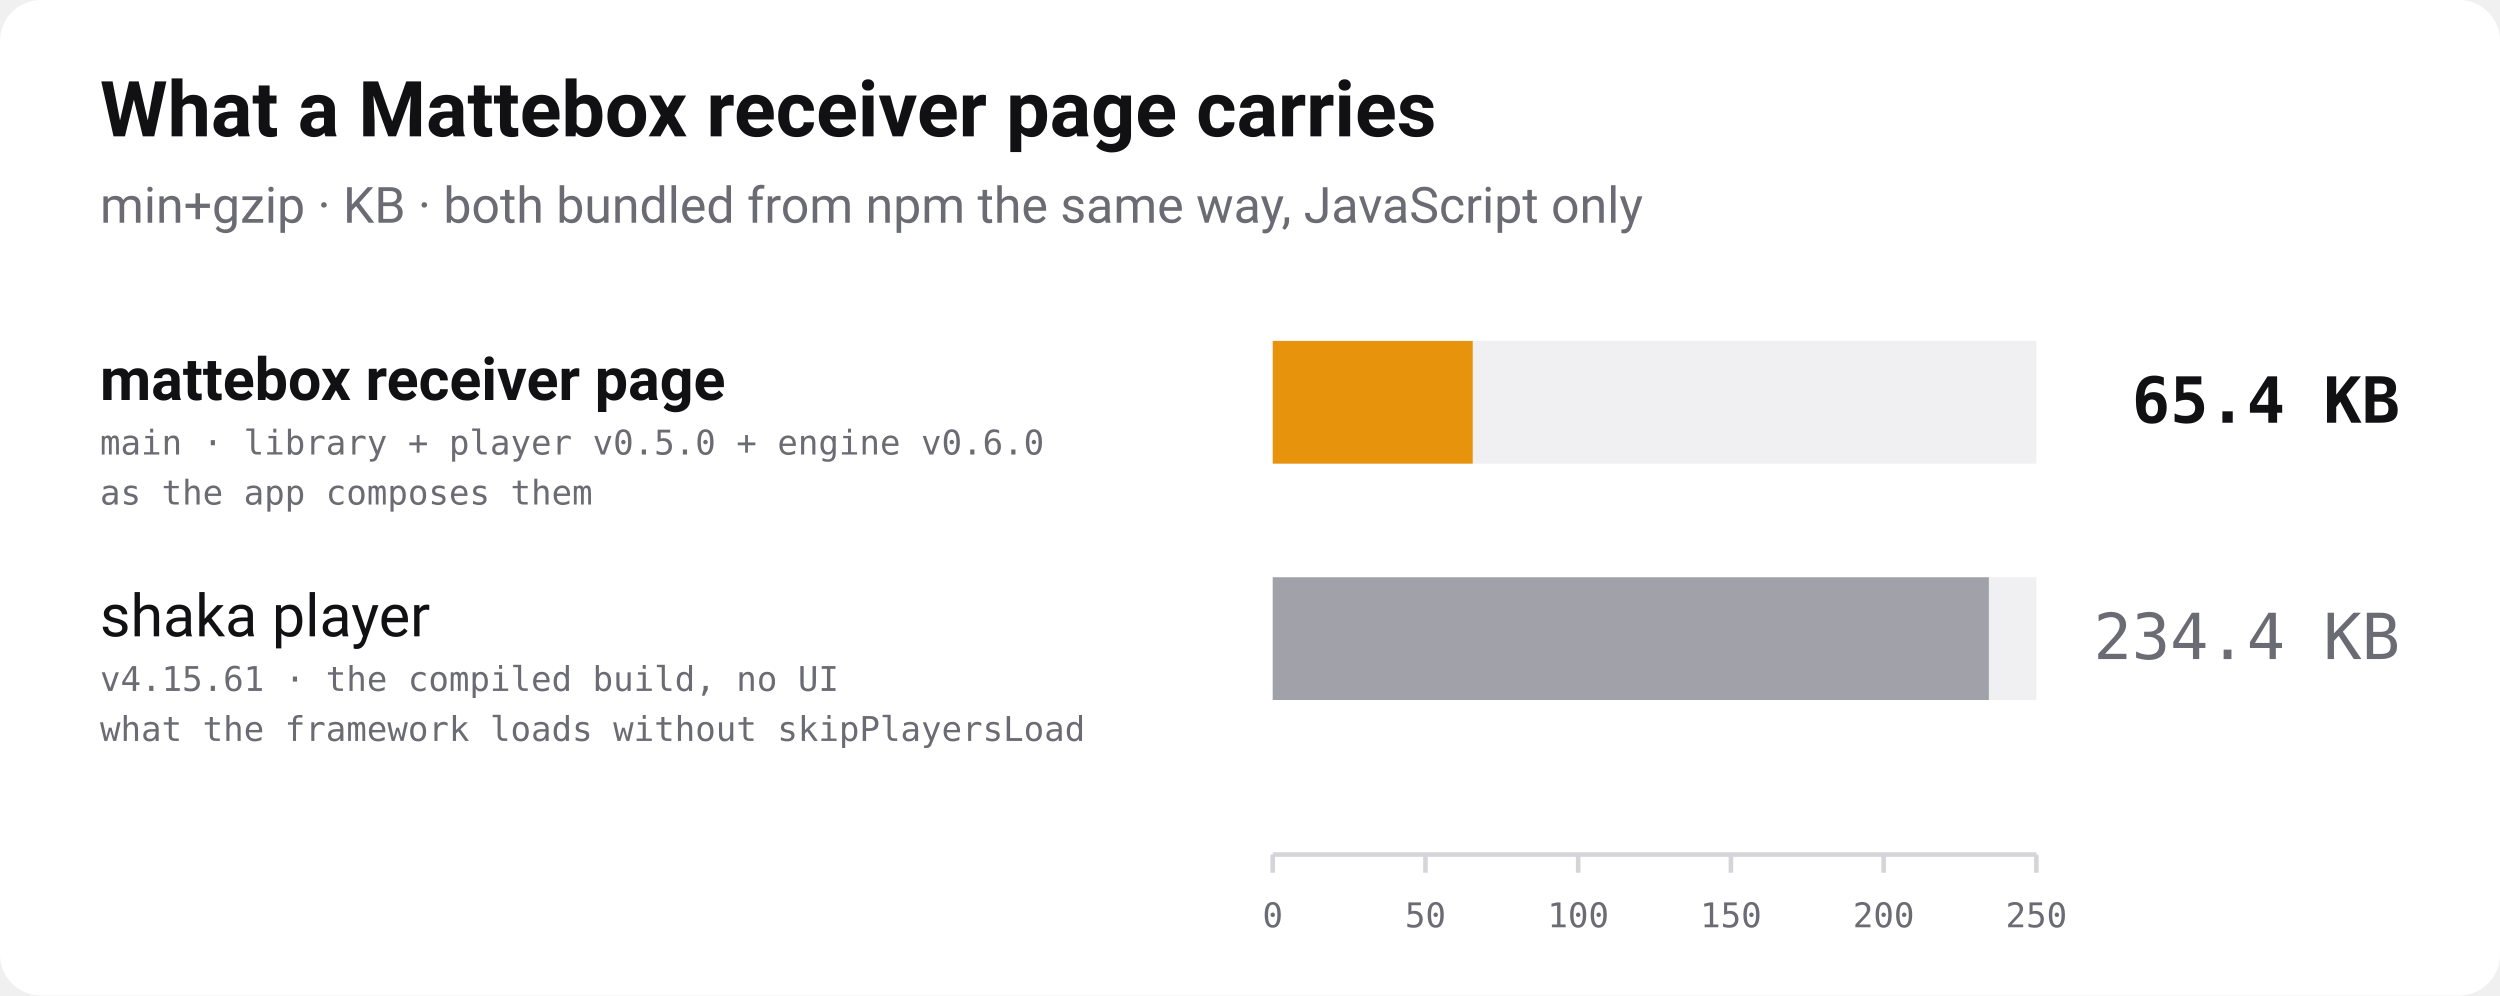
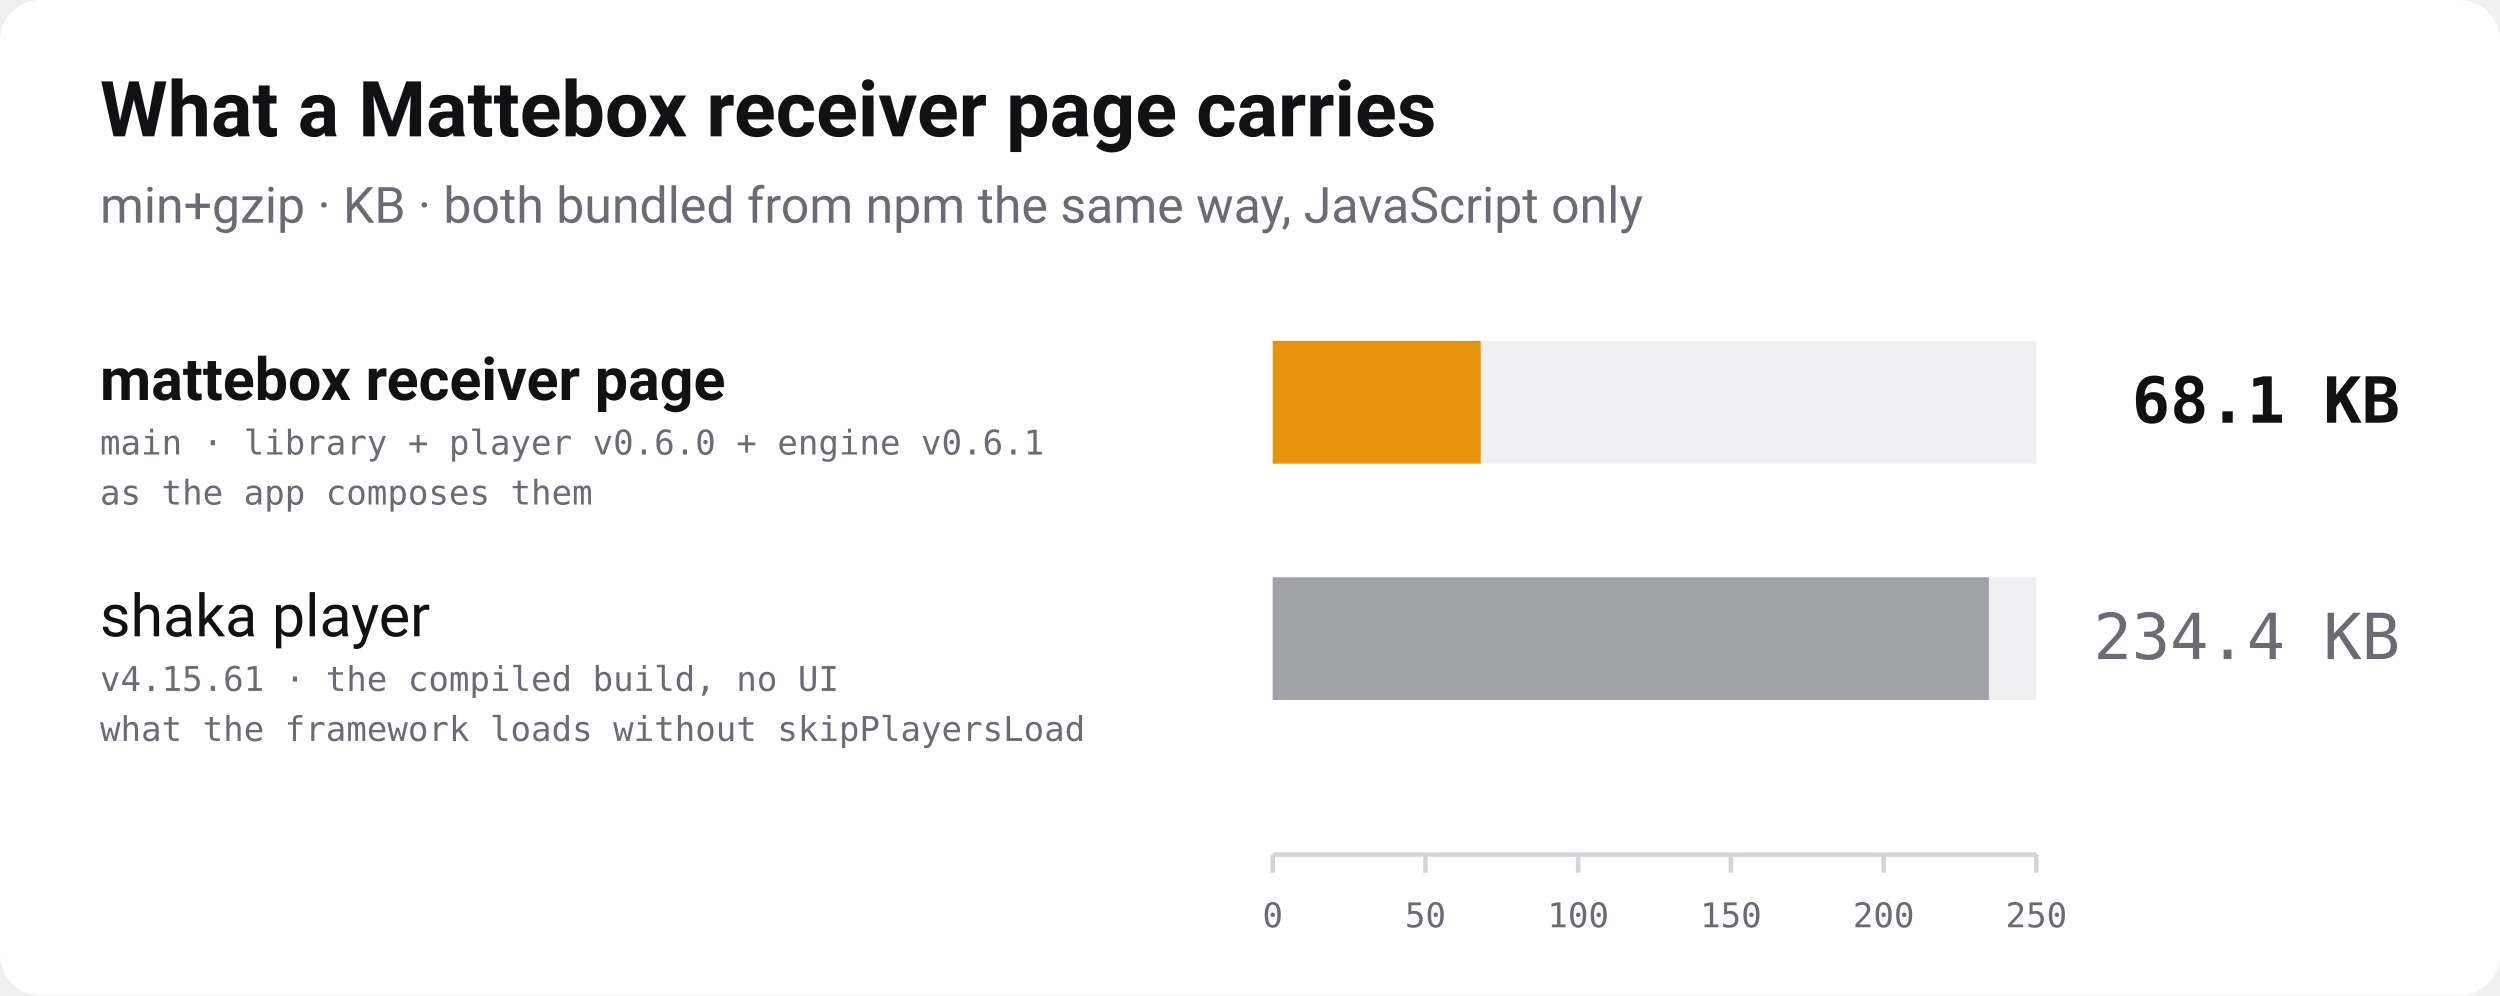
<svg xmlns="http://www.w3.org/2000/svg" width="1100" height="438" viewBox="0 0 1100 438" role="img" aria-label="JavaScript size of a Mattebox Cast receiver page against Shaka Player, min+gzip">
  <rect width="1100" height="438" rx="18" fill="#ffffff" />
  <text x="44" y="60" font-family="-apple-system, 'Segoe UI', Roboto, Helvetica, Arial, sans-serif" font-size="34" font-weight="700" fill="#111114">What a Mattebox receiver page carries</text>
  <text x="44" y="98" font-family="-apple-system, 'Segoe UI', Roboto, Helvetica, Arial, sans-serif" font-size="22" fill="#6b6b74">min+gzip · KB · both bundled from npm the same way, JavaScript only</text>
  <text x="44" y="176" font-family="-apple-system, 'Segoe UI', Roboto, Helvetica, Arial, sans-serif" font-size="26" font-weight="700" fill="#111114">mattebox receiver page</text>
-   <text x="44" y="200" font-family="ui-monospace, 'SF Mono', Menlo, Consolas, monospace" font-size="15" fill="#6b6b74">main · library + player v0.5.0 + engine v0.6.0</text>
+   <text x="44" y="200" font-family="ui-monospace, 'SF Mono', Menlo, Consolas, monospace" font-size="15" fill="#6b6b74">main · library + player v0.6.0 + engine v0.6.1</text>
  <text x="44" y="222" font-family="ui-monospace, 'SF Mono', Menlo, Consolas, monospace" font-size="15" fill="#6b6b74">as the app composes them</text>
  <rect x="560" y="150" width="336" height="54" fill="#f0f0f3" />
-   <rect x="560" y="150" width="88.0" height="54" fill="#e8930c" />
-   <text x="1056" y="186" text-anchor="end" font-family="ui-monospace, 'SF Mono', Menlo, Consolas, monospace" font-size="28" font-weight="700" fill="#111114">65.4 KB</text>
+   <rect x="560" y="150" width="91.5" height="54" fill="#e8930c" />
+   <text x="1056" y="186" text-anchor="end" font-family="ui-monospace, 'SF Mono', Menlo, Consolas, monospace" font-size="28" font-weight="700" fill="#111114">68.1 KB</text>
  <text x="44" y="280" font-family="-apple-system, 'Segoe UI', Roboto, Helvetica, Arial, sans-serif" font-size="26" font-weight="400" fill="#111114">shaka player</text>
  <text x="44" y="304" font-family="ui-monospace, 'SF Mono', Menlo, Consolas, monospace" font-size="15" fill="#6b6b74">v4.15.61 · the compiled build, no UI</text>
  <text x="44" y="326" font-family="ui-monospace, 'SF Mono', Menlo, Consolas, monospace" font-size="15" fill="#6b6b74">what the framework loads without skipPlayersLoad</text>
  <rect x="560" y="254" width="336" height="54" fill="#f0f0f3" />
  <rect x="560" y="254" width="315.1" height="54" fill="#a1a1aa" />
  <text x="1056" y="290" text-anchor="end" font-family="ui-monospace, 'SF Mono', Menlo, Consolas, monospace" font-size="28" font-weight="400" fill="#6b6b74">234.4 KB</text>
  <line x1="560" y1="376" x2="896" y2="376" stroke="#d4d4d9" stroke-width="2" />
  <line x1="560.0" y1="376" x2="560.0" y2="384" stroke="#d4d4d9" stroke-width="2" />
  <text x="560.0" y="408" text-anchor="middle" font-family="ui-monospace, 'SF Mono', Menlo, Consolas, monospace" font-size="15" fill="#6b6b74">0</text>
  <line x1="627.2" y1="376" x2="627.2" y2="384" stroke="#d4d4d9" stroke-width="2" />
  <text x="627.2" y="408" text-anchor="middle" font-family="ui-monospace, 'SF Mono', Menlo, Consolas, monospace" font-size="15" fill="#6b6b74">50</text>
  <line x1="694.4" y1="376" x2="694.4" y2="384" stroke="#d4d4d9" stroke-width="2" />
  <text x="694.4" y="408" text-anchor="middle" font-family="ui-monospace, 'SF Mono', Menlo, Consolas, monospace" font-size="15" fill="#6b6b74">100</text>
  <line x1="761.6" y1="376" x2="761.6" y2="384" stroke="#d4d4d9" stroke-width="2" />
  <text x="761.6" y="408" text-anchor="middle" font-family="ui-monospace, 'SF Mono', Menlo, Consolas, monospace" font-size="15" fill="#6b6b74">150</text>
  <line x1="828.8" y1="376" x2="828.8" y2="384" stroke="#d4d4d9" stroke-width="2" />
  <text x="828.8" y="408" text-anchor="middle" font-family="ui-monospace, 'SF Mono', Menlo, Consolas, monospace" font-size="15" fill="#6b6b74">200</text>
  <line x1="896.0" y1="376" x2="896.0" y2="384" stroke="#d4d4d9" stroke-width="2" />
  <text x="896.0" y="408" text-anchor="middle" font-family="ui-monospace, 'SF Mono', Menlo, Consolas, monospace" font-size="15" fill="#6b6b74">250</text>
</svg>
